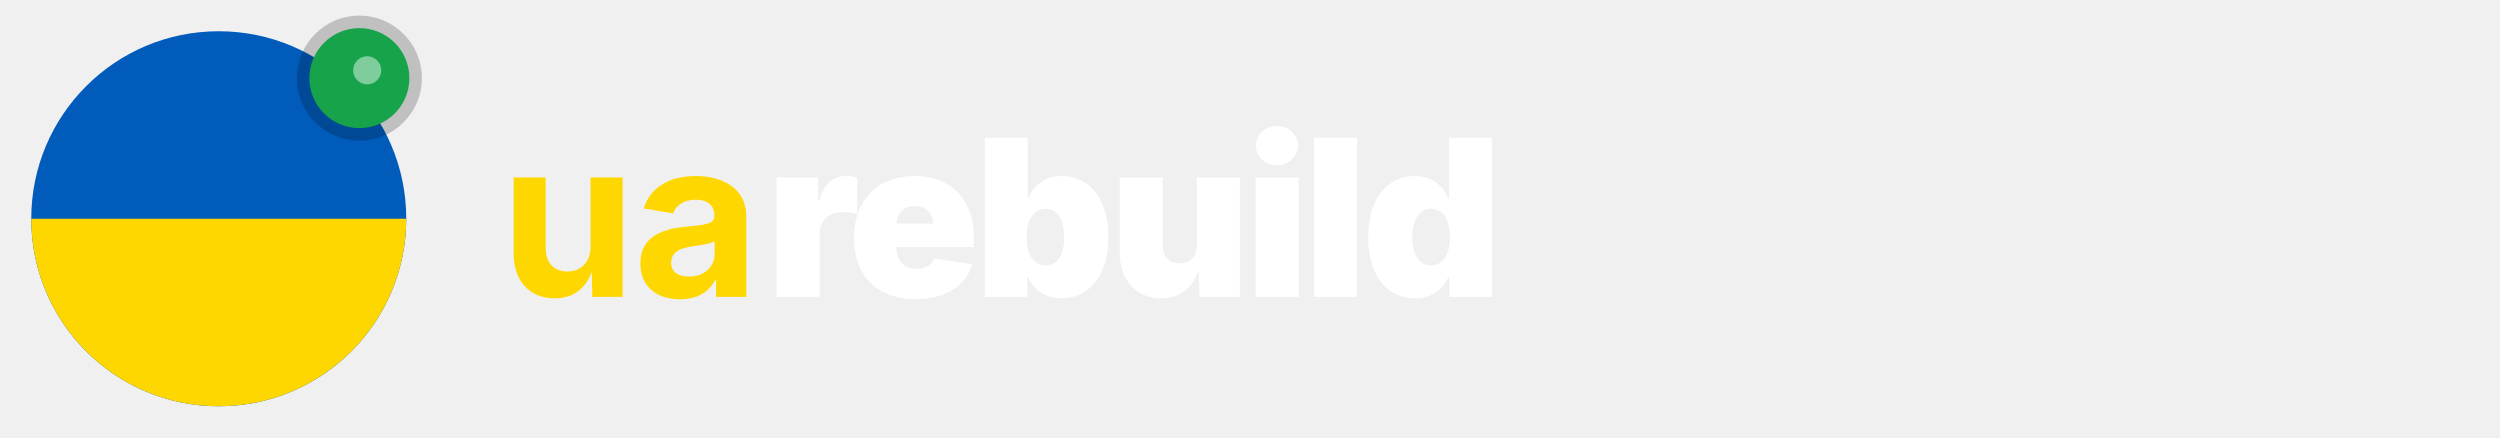
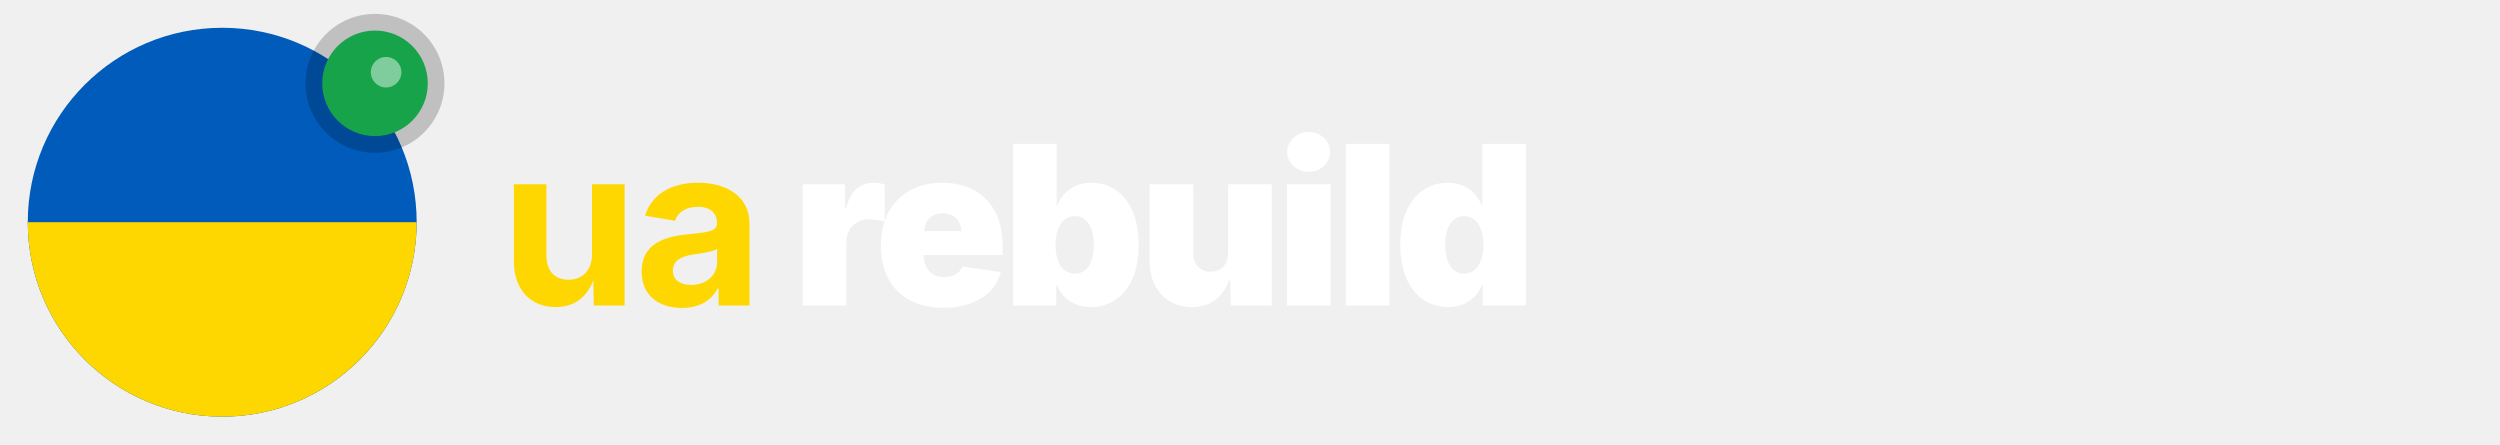
- <svg xmlns="http://www.w3.org/2000/svg" width="160" height="28" viewBox="0 0 160 28" fill="none">
-   <circle cx="14" cy="14" r="12" fill="#005BBB" />
+ <svg xmlns="http://www.w3.org/2000/svg" width="180" height="32" viewBox="0 0 180 32" fill="none">
+   <circle cx="16" cy="16" r="14" fill="#005BBB" />
  <clipPath id="lc">
-     <circle cx="14" cy="14" r="12" />
+     <circle cx="16" cy="16" r="14" />
  </clipPath>
-   <rect x="2" y="14" width="24" height="12" fill="#FFD700" clip-path="url(#lc)" />
-   <circle cx="23" cy="5" r="4" fill="rgba(0,0,0,0.2)" />
-   <circle cx="23" cy="5" r="3.2" fill="#16A34A" />
-   <circle cx="23.5" cy="4.5" r="0.9" fill="rgba(255,255,255,0.45)" />
-   <text x="32" y="19" font-family="Inter,system-ui,sans-serif" font-weight="700" font-size="14" fill="#FFD700" letter-spacing="-0.2">ua</text>
-   <text x="49" y="19" font-family="Inter,system-ui,sans-serif" font-weight="900" font-size="14" fill="#FFFFFF" letter-spacing="-0.4">rebuild</text>
+   <rect x="2" y="16" width="28" height="14" fill="#FFD700" clip-path="url(#lc)" />
+   <circle cx="27" cy="6" r="5" fill="rgba(0,0,0,0.2)" />
+   <circle cx="27" cy="6" r="3.8" fill="#16A34A" />
+   <circle cx="27.8" cy="5.2" r="1.1" fill="rgba(255,255,255,0.45)" />
+   <text x="36" y="22" font-family="Inter,system-ui,sans-serif" font-weight="700" font-size="16" fill="#FFD700" letter-spacing="-0.3">ua</text>
+   <text x="57" y="22" font-family="Inter,system-ui,sans-serif" font-weight="900" font-size="16" fill="#FFFFFF" letter-spacing="-0.5">rebuild</text>
</svg>
